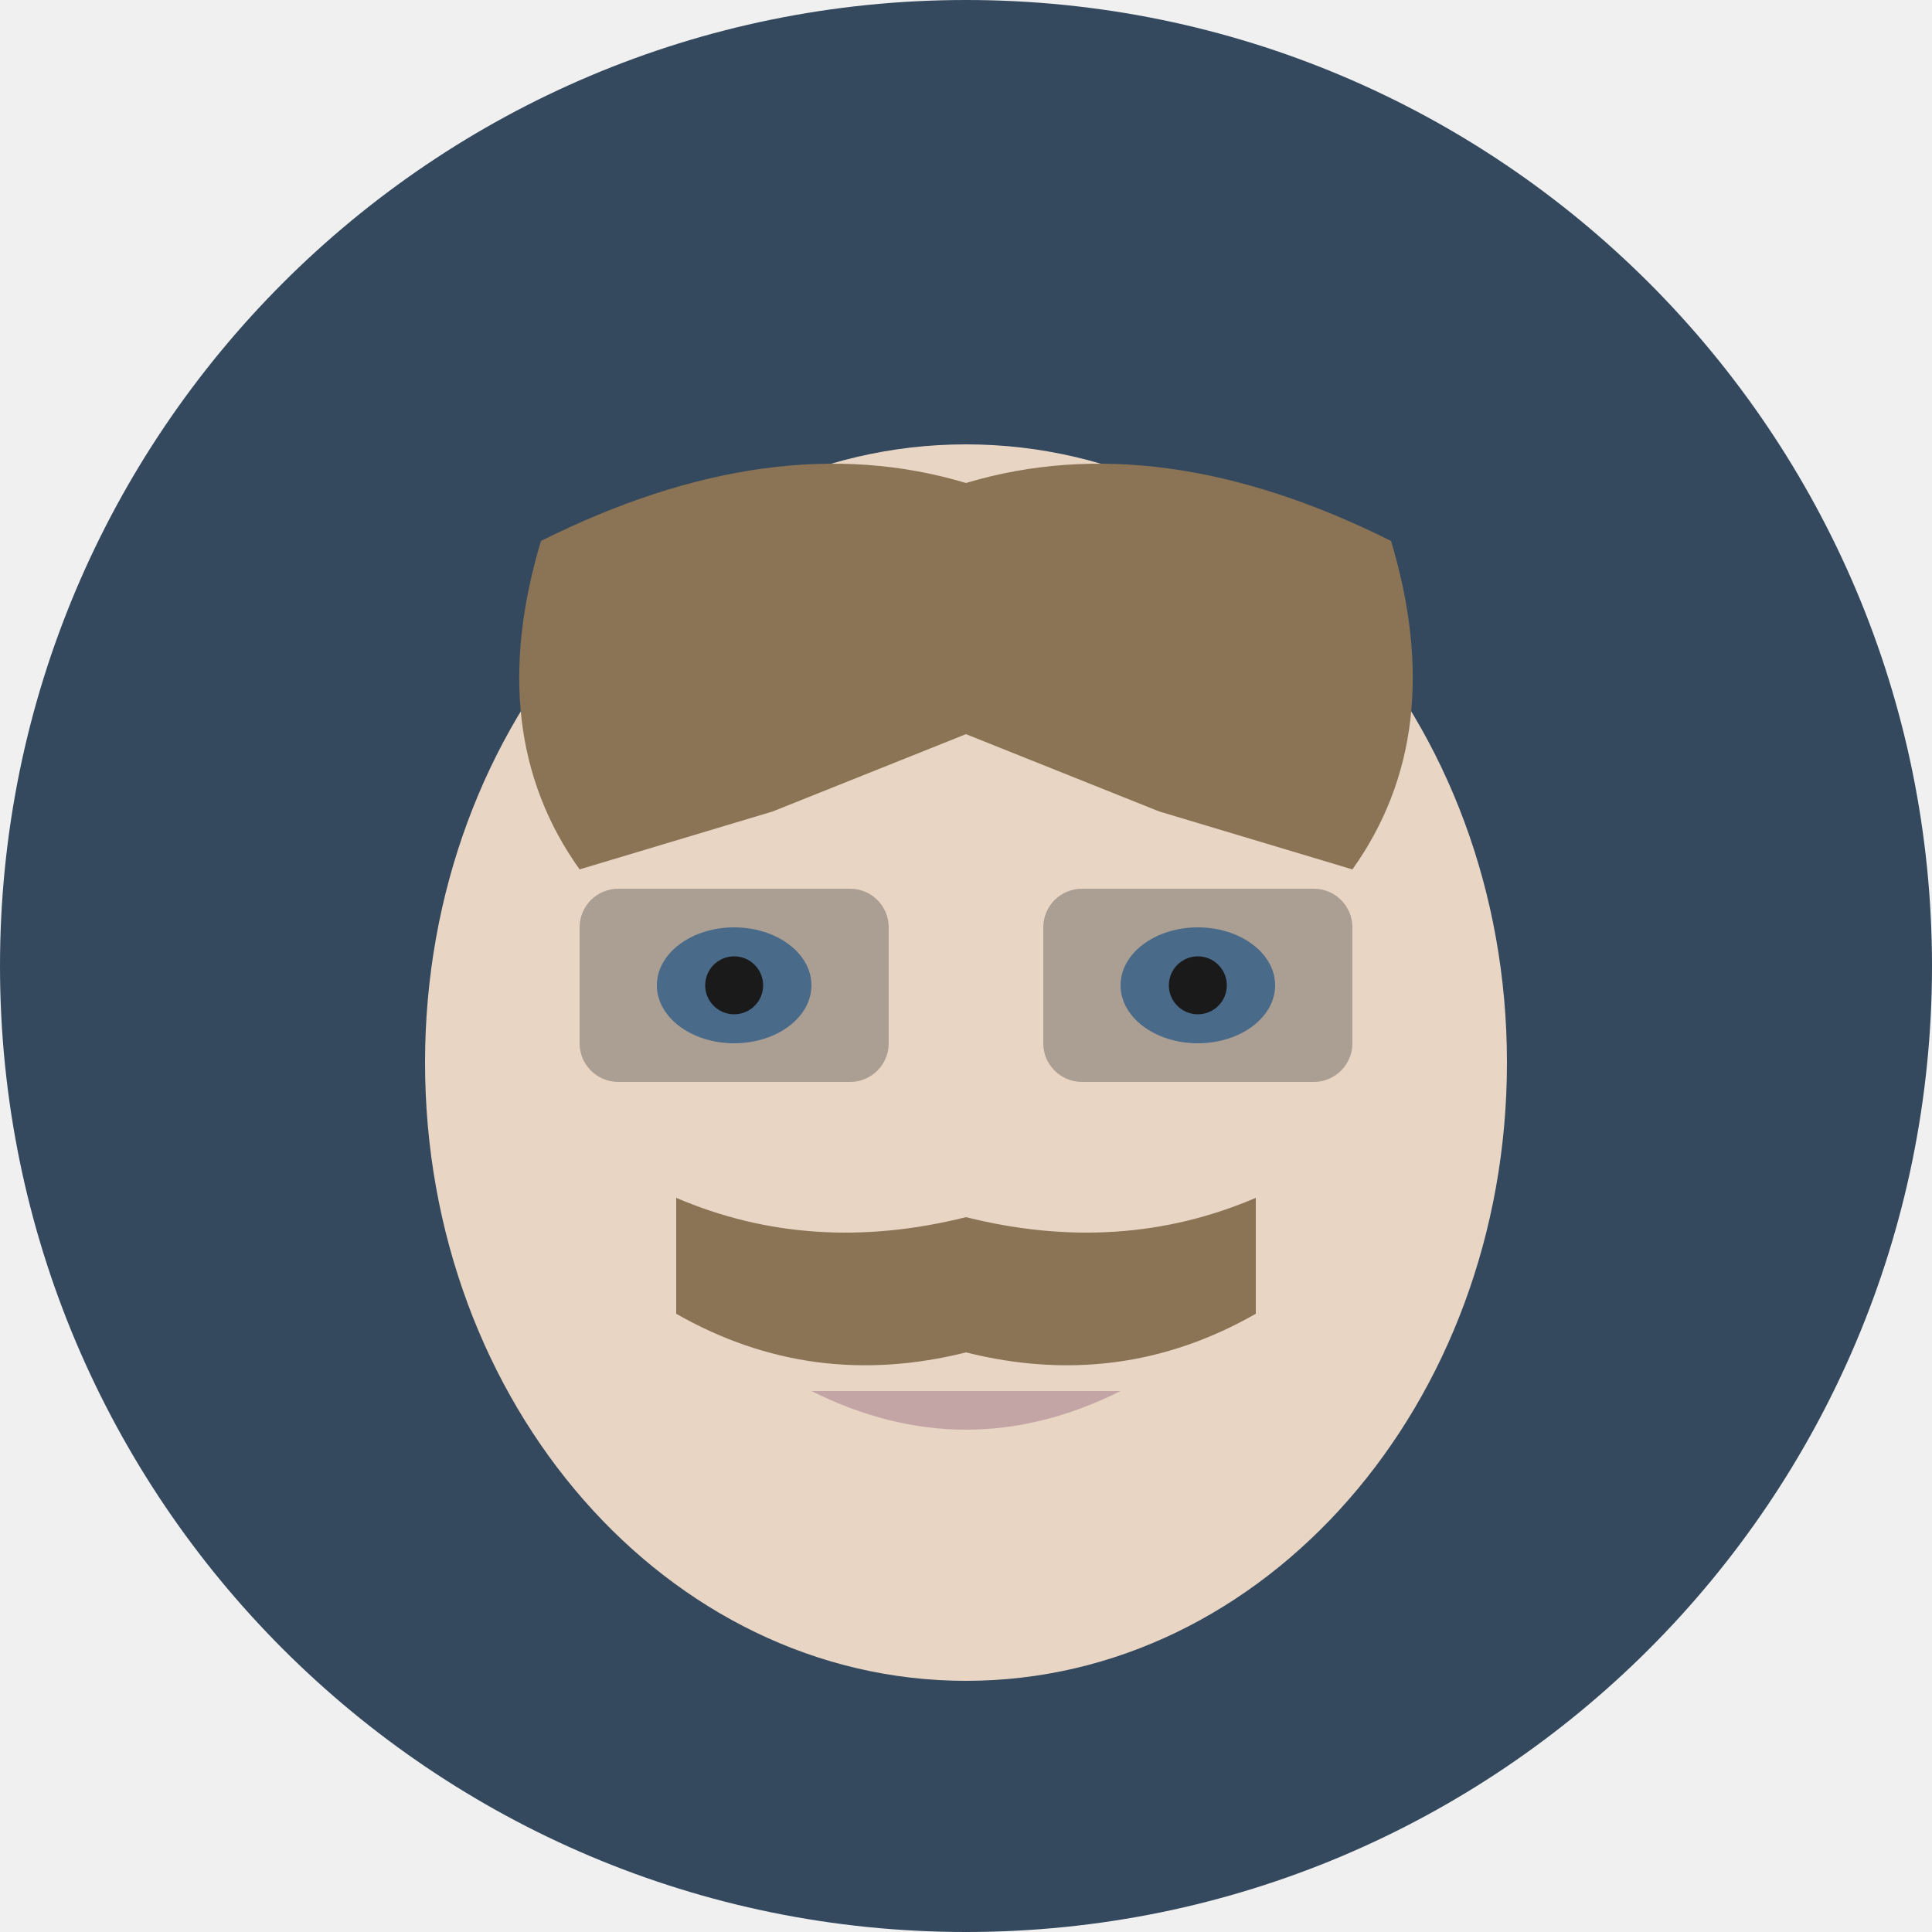
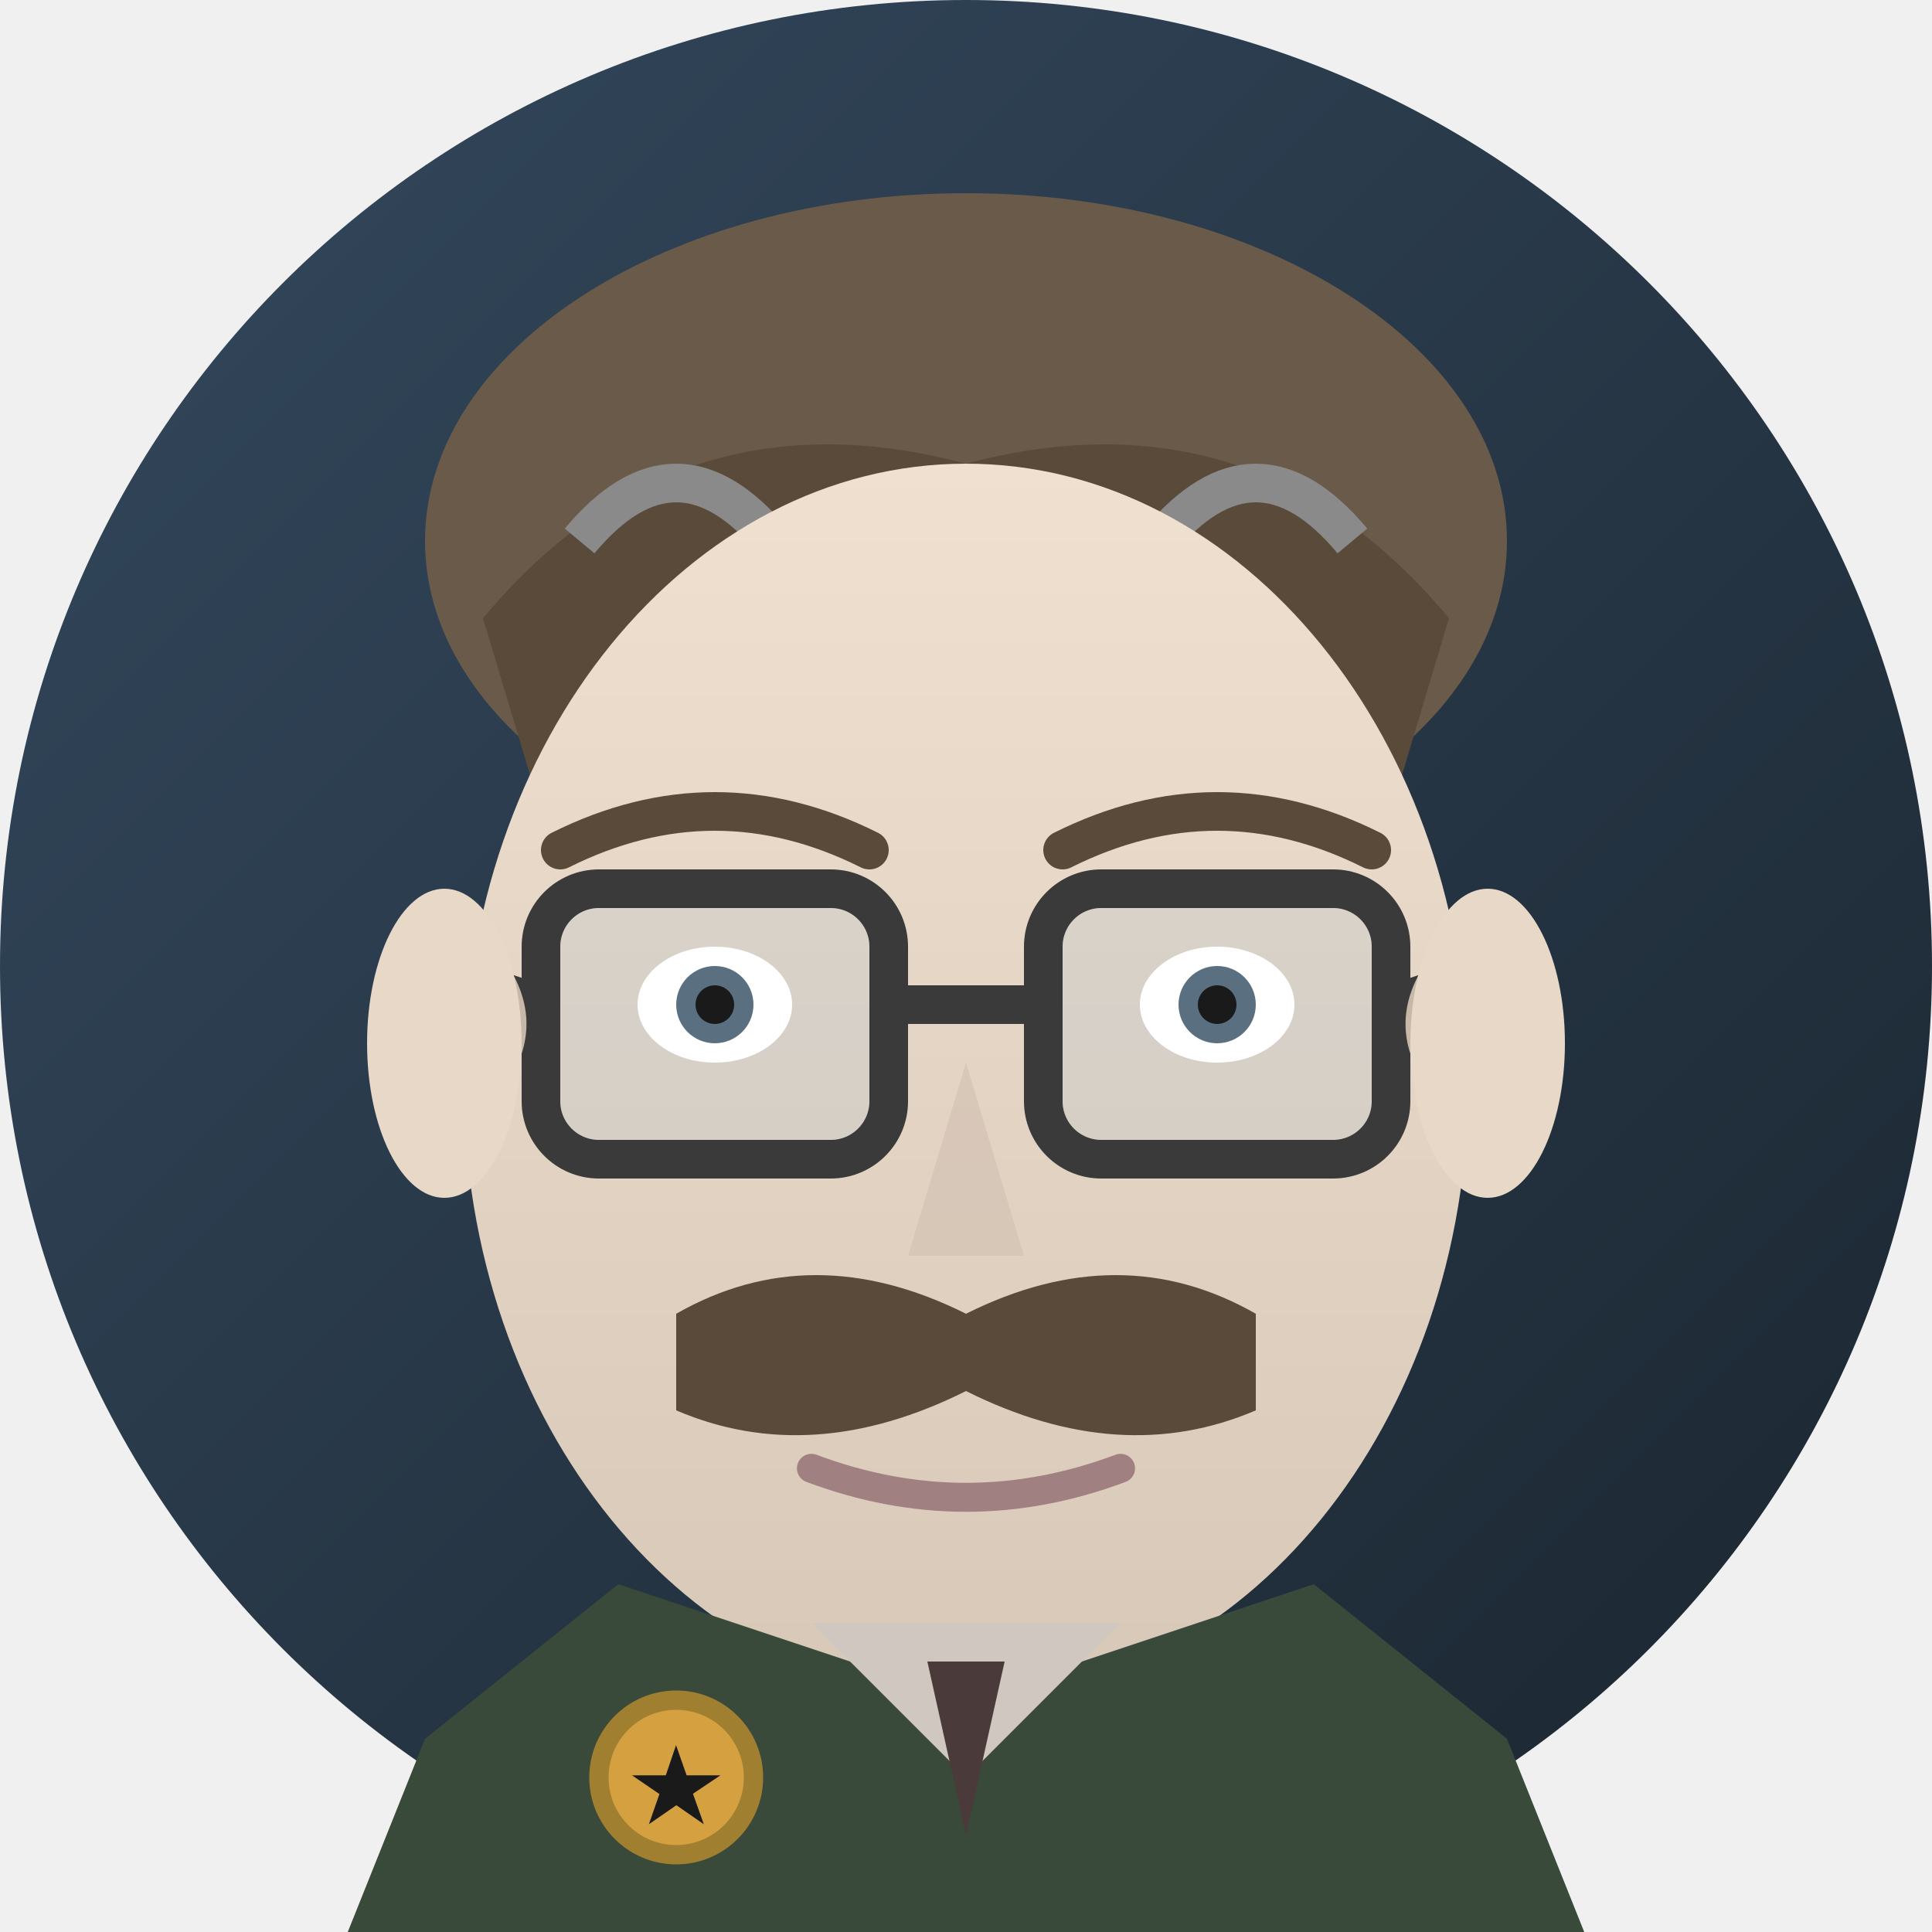
<svg xmlns="http://www.w3.org/2000/svg" viewBox="0 0 100 100">
-   <circle cx="50" cy="50" r="50" fill="#34495e" />
-   <ellipse cx="50" cy="55" rx="28" ry="32" fill="#e8d5c4" />
-   <path d="M28 28 Q40 22 50 25 Q60 22 72 28 Q75 38 70 45 L60 42 L50 38 L40 42 L30 45 Q25 38 28 28" fill="#8b7355" />
-   <rect x="30" y="46" width="16" height="10" rx="2" fill="#1a1a1a" opacity="0.3" />
-   <rect x="54" y="46" width="16" height="10" rx="2" fill="#1a1a1a" opacity="0.3" />
-   <ellipse cx="38" cy="51" rx="4" ry="3" fill="#4a6a8a" />
-   <ellipse cx="62" cy="51" rx="4" ry="3" fill="#4a6a8a" />
-   <circle cx="38" cy="51" r="1.5" fill="#1a1a1a" />
-   <circle cx="62" cy="51" r="1.5" fill="#1a1a1a" />
-   <path d="M42 72 Q50 76 58 72" fill="#c4a5a5" />
-   <path d="M35 62 Q42 65 50 63 Q58 65 65 62 L65 68 Q58 72 50 70 Q42 72 35 68 Z" fill="#8b7355" />
+   <defs>
+     <linearGradient id="gordonBg" x1="0%" y1="0%" x2="100%" y2="100%">
+       <stop offset="0%" style="stop-color:#34495e" />
+       <stop offset="100%" style="stop-color:#1a252f" />
+     </linearGradient>
+     <linearGradient id="gordonSkin" x1="0%" y1="0%" x2="0%" y2="100%">
+       <stop offset="0%" style="stop-color:#f0e0d0" />
+       <stop offset="100%" style="stop-color:#d8c8b8" />
+     </linearGradient>
+   </defs>
+   <circle cx="50" cy="50" r="50" fill="url(#gordonBg)" />
+   <ellipse cx="50" cy="28" rx="28" ry="18" fill="#6a5a4a" />
+   <path d="M25 32 Q35 20 50 24 Q65 20 75 32 L72 42 L28 42 Z" fill="#5a4a3a" />
+   <path d="M30 28 Q35 22 40 28" fill="none" stroke="#8a8a8a" stroke-width="2" />
+   <path d="M60 28 Q65 22 70 28" fill="none" stroke="#8a8a8a" stroke-width="2" />
+   <ellipse cx="50" cy="56" rx="26" ry="32" fill="url(#gordonSkin)" />
+   <rect x="28" y="46" width="18" height="14" rx="3" fill="none" stroke="#3a3a3a" stroke-width="2" />
+   <rect x="54" y="46" width="18" height="14" rx="3" fill="none" stroke="#3a3a3a" stroke-width="2" />
+   <line x1="46" y1="52" x2="54" y2="52" stroke="#3a3a3a" stroke-width="2" />
+   <line x1="28" y1="52" x2="22" y2="50" stroke="#3a3a3a" stroke-width="2" />
+   <line x1="72" y1="52" x2="78" y2="50" stroke="#3a3a3a" stroke-width="2" />
+   <rect x="29" y="47" width="16" height="12" rx="2" fill="#a0c0d0" opacity="0.2" />
+   <rect x="55" y="47" width="16" height="12" rx="2" fill="#a0c0d0" opacity="0.2" />
+   <ellipse cx="37" cy="52" rx="4" ry="3" fill="#fff" />
+   <ellipse cx="63" cy="52" rx="4" ry="3" fill="#fff" />
+   <circle cx="37" cy="52" r="2" fill="#5a7080" />
+   <circle cx="63" cy="52" r="2" fill="#5a7080" />
+   <circle cx="37" cy="52" r="1" fill="#1a1a1a" />
+   <circle cx="63" cy="52" r="1" fill="#1a1a1a" />
+   <path d="M29 44 Q37 40 45 44" fill="none" stroke="#5a4a3a" stroke-width="2" stroke-linecap="round" />
+   <path d="M55 44 Q63 40 71 44" fill="none" stroke="#5a4a3a" stroke-width="2" stroke-linecap="round" />
+   <path d="M50 55 L47 65 L53 65 Z" fill="#d0c0b0" opacity="0.6" />
+   <path d="M35 68 Q42 64 50 68 Q58 64 65 68 L65 73 Q58 76 50 72 Q42 76 35 73 Z" fill="#5a4a3a" />
+   <path d="M42 76 Q50 79 58 76" fill="none" stroke="#a08080" stroke-width="1.5" stroke-linecap="round" />
+   <path d="M26 50 Q28 53 26 56" stroke="#c8b8a8" stroke-width="0.5" fill="none" />
+   <path d="M74 50 Q72 53 74 56" stroke="#c8b8a8" stroke-width="0.5" fill="none" />
+   <ellipse cx="23" cy="54" rx="4" ry="8" fill="#e8d8c8" />
+   <ellipse cx="77" cy="54" rx="4" ry="8" fill="#e8d8c8" />
+   <path d="M22 90 L32 82 L50 88 L68 82 L78 90 L82 100 L18 100 Z" fill="#3a4a3a" />
+   <path d="M42 84 L50 92 L58 84" fill="#d0c8c0" />
+   <path d="M48 86 L50 95 L52 86" fill="#4a3a3a" />
+   <circle cx="35" cy="92" r="4" fill="#d4a040" stroke="#a08030" stroke-width="1" />
+   <text x="35" y="94" text-anchor="middle" fill="#1a1a1a" font-size="5" font-weight="bold">★</text>
</svg>
